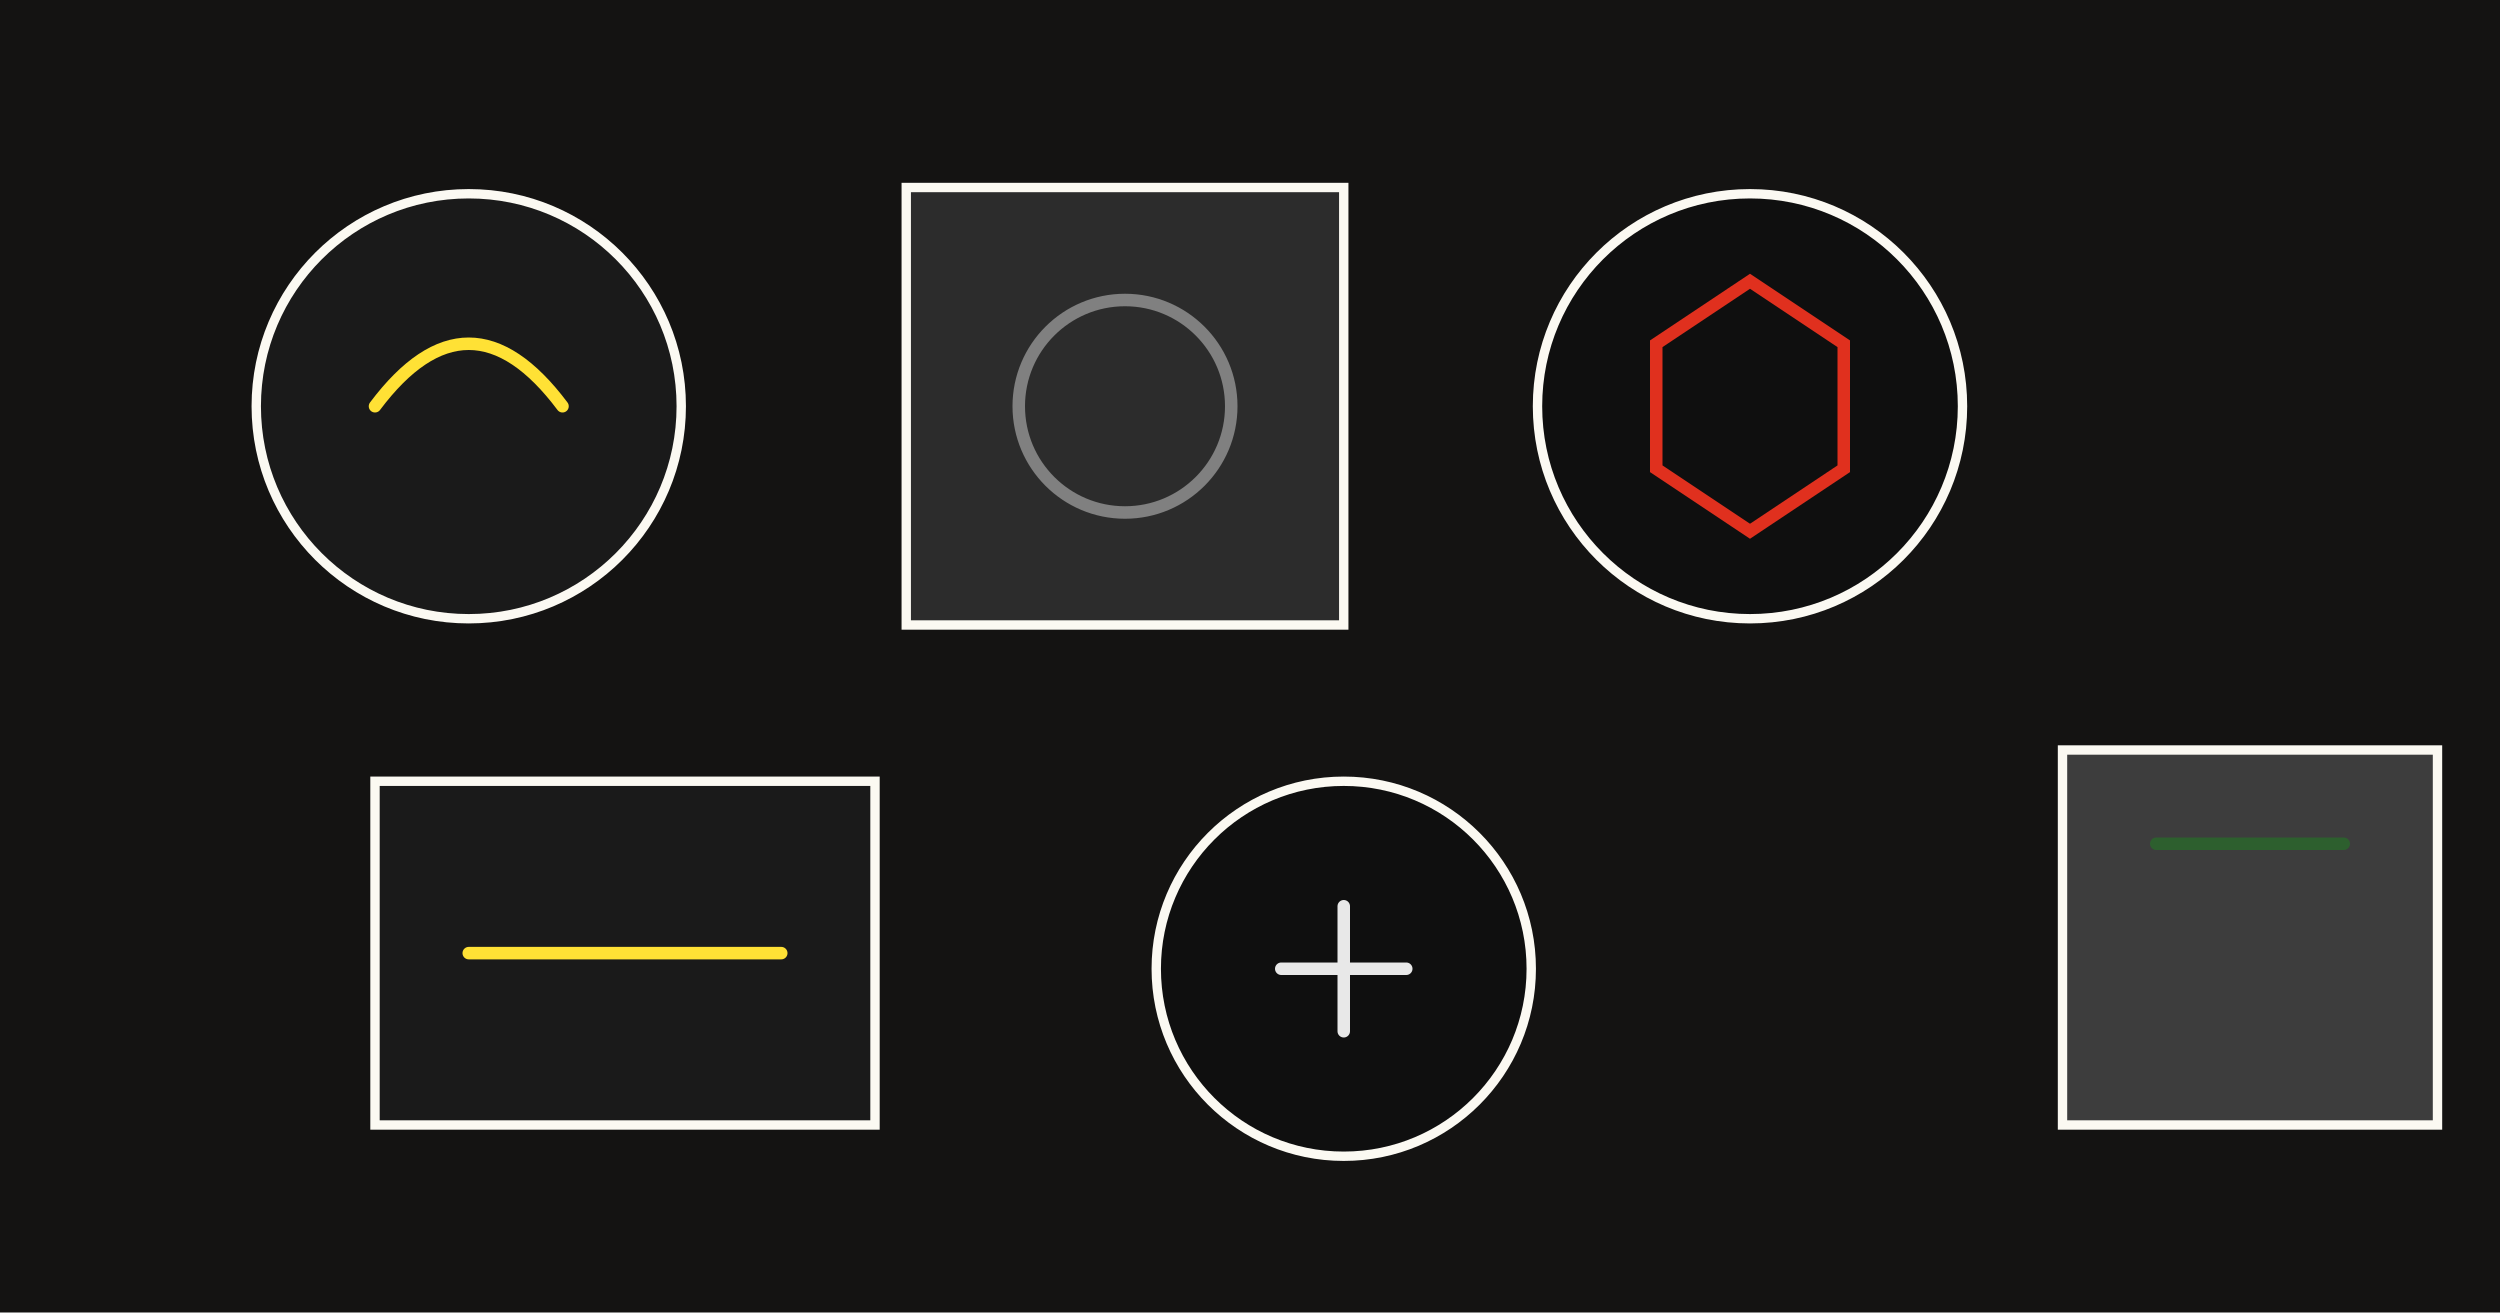
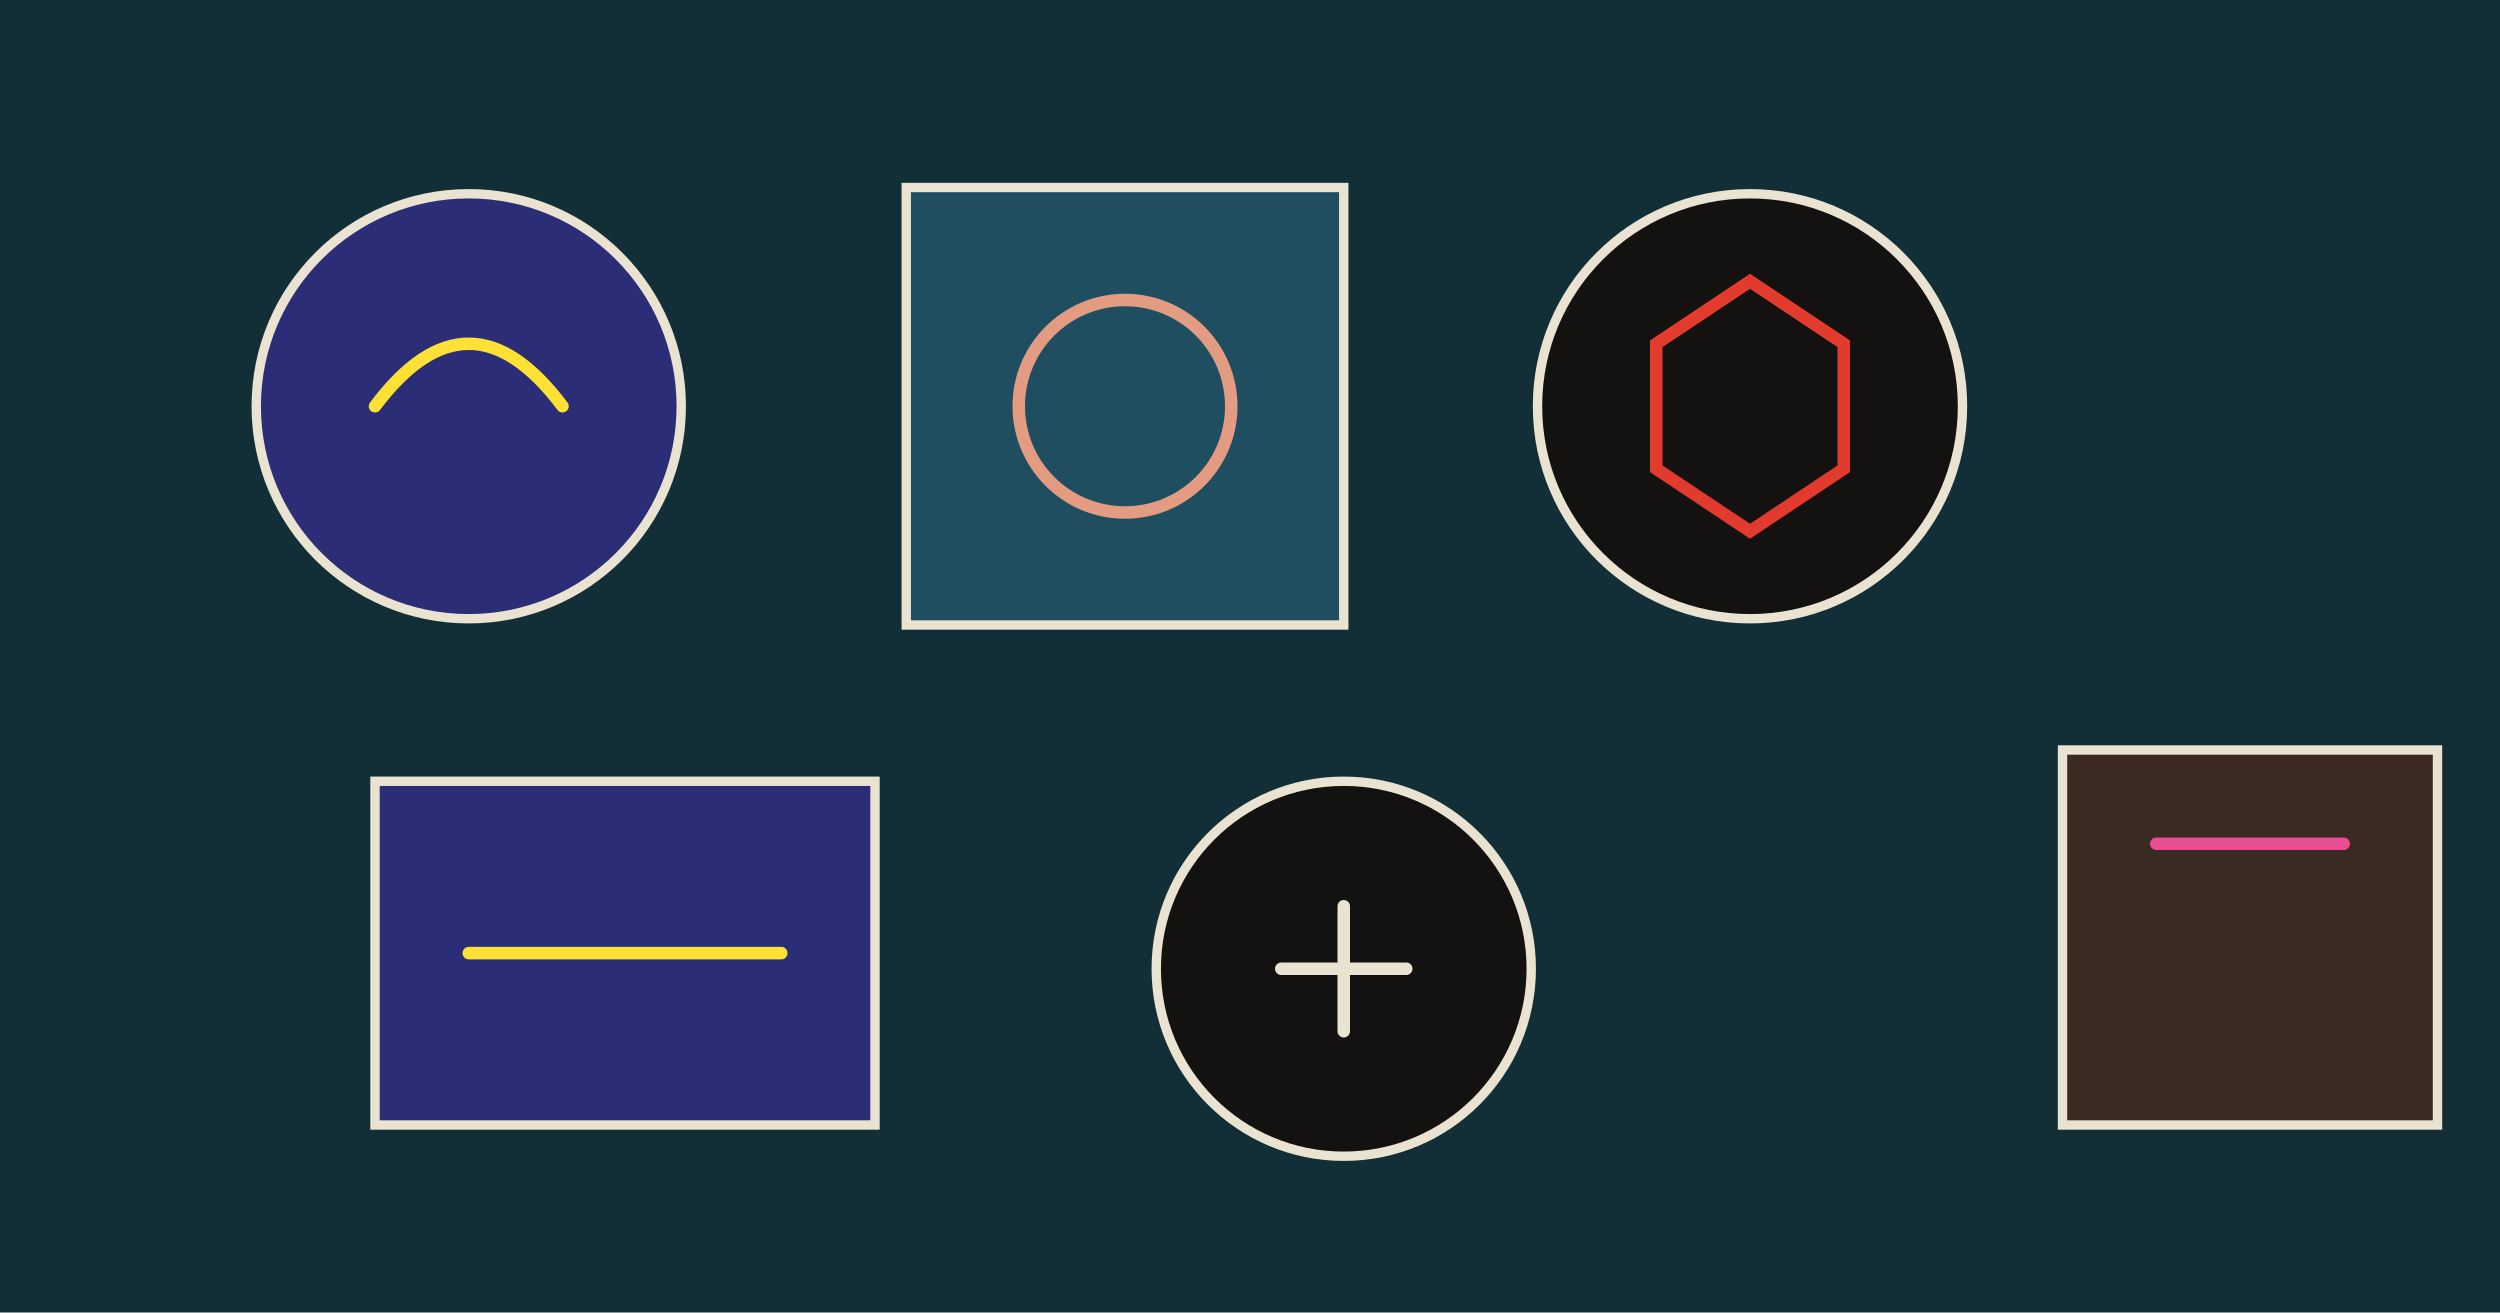
<svg xmlns="http://www.w3.org/2000/svg" width="800" height="420" viewBox="0 0 800 420" role="img" aria-label="The complete collection, all four voices in one pack">
-   <rect width="800" height="420" fill="#141312" />
-   <g stroke="#fbf9f2" stroke-width="3">
-     <circle cx="150" cy="130" r="68" fill="#1a1a1a" />
-     <rect x="290" y="60" width="140" height="140" fill="#2c2c2c" />
-     <circle cx="560" cy="130" r="68" fill="#0f0f0f" />
-     <rect x="660" y="240" width="120" height="120" fill="#3d3d3d" />
-     <rect x="120" y="250" width="160" height="110" fill="#1a1a1a" />
-     <circle cx="430" cy="310" r="60" fill="#0f0f0f" />
+   <rect width="800" height="420" fill="#122e36" />
+   <g stroke="#eae3d2" stroke-width="3">
+     <circle cx="150" cy="130" r="68" fill="#2b2e77" />
+     <rect x="290" y="60" width="140" height="140" fill="#1e4e5f" />
+     <circle cx="560" cy="130" r="68" fill="#141210" />
+     <rect x="660" y="240" width="120" height="120" fill="#3b2a22" />
+     <rect x="120" y="250" width="160" height="110" fill="#2b2e77" />
+     <circle cx="430" cy="310" r="60" fill="#141210" />
  </g>
  <g fill="none" stroke-width="4" stroke-linecap="round">
    <path d="M120 130 q30 -40 60 0" stroke="#ffe135" />
-     <circle cx="360" cy="130" r="34" stroke="#808080" />
-     <path d="M530 110 l30 -20 l30 20 v40 l-30 20 l-30 -20 z" stroke="#e0301e" fill="none" />
-     <path d="M690 270 h60" stroke="#2d5f2e" />
+     <circle cx="360" cy="130" r="34" stroke="#e39b82" />
+     <path d="M530 110 l30 -20 l30 20 v40 l-30 20 l-30 -20 z" stroke="#e23b2e" fill="none" />
+     <path d="M690 270 h60" stroke="#e84c92" />
    <path d="M150 305 h100" stroke="#ffe135" />
-     <path d="M410 310 h40 M430 290 v40" stroke="#e8e8e8" />
+     <path d="M410 310 h40 M430 290 v40" stroke="#eae3d2" />
  </g>
</svg>
